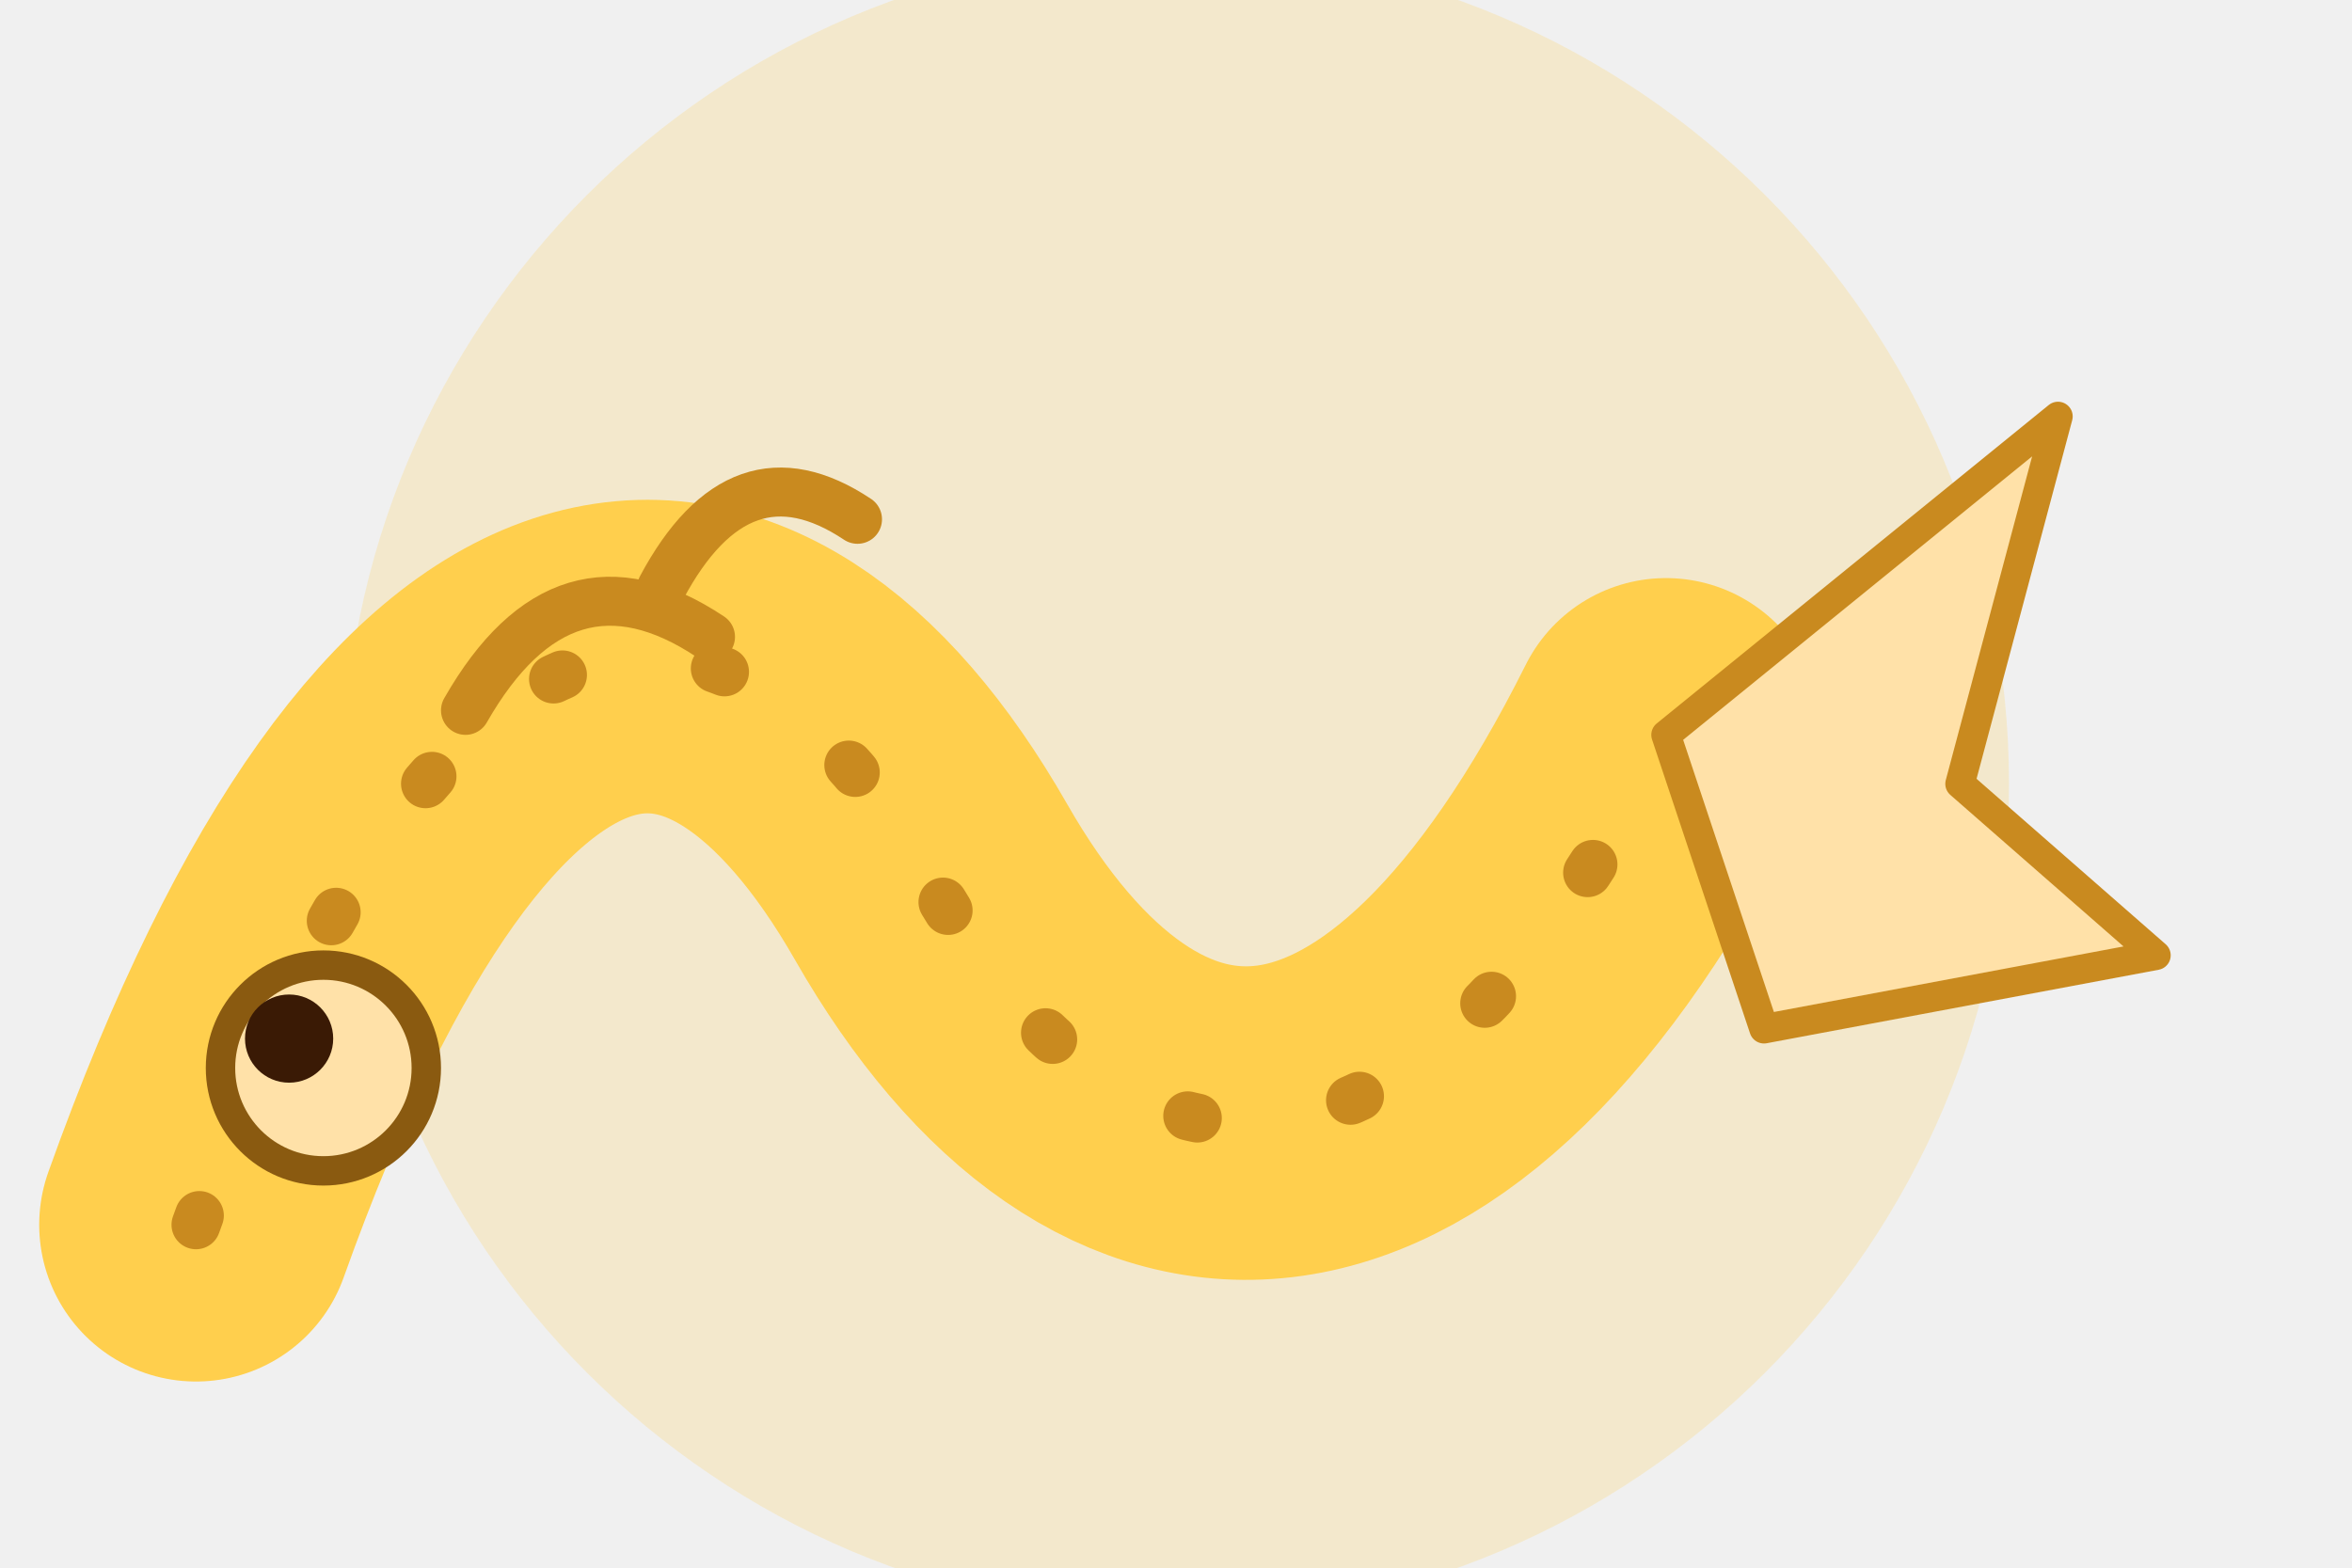
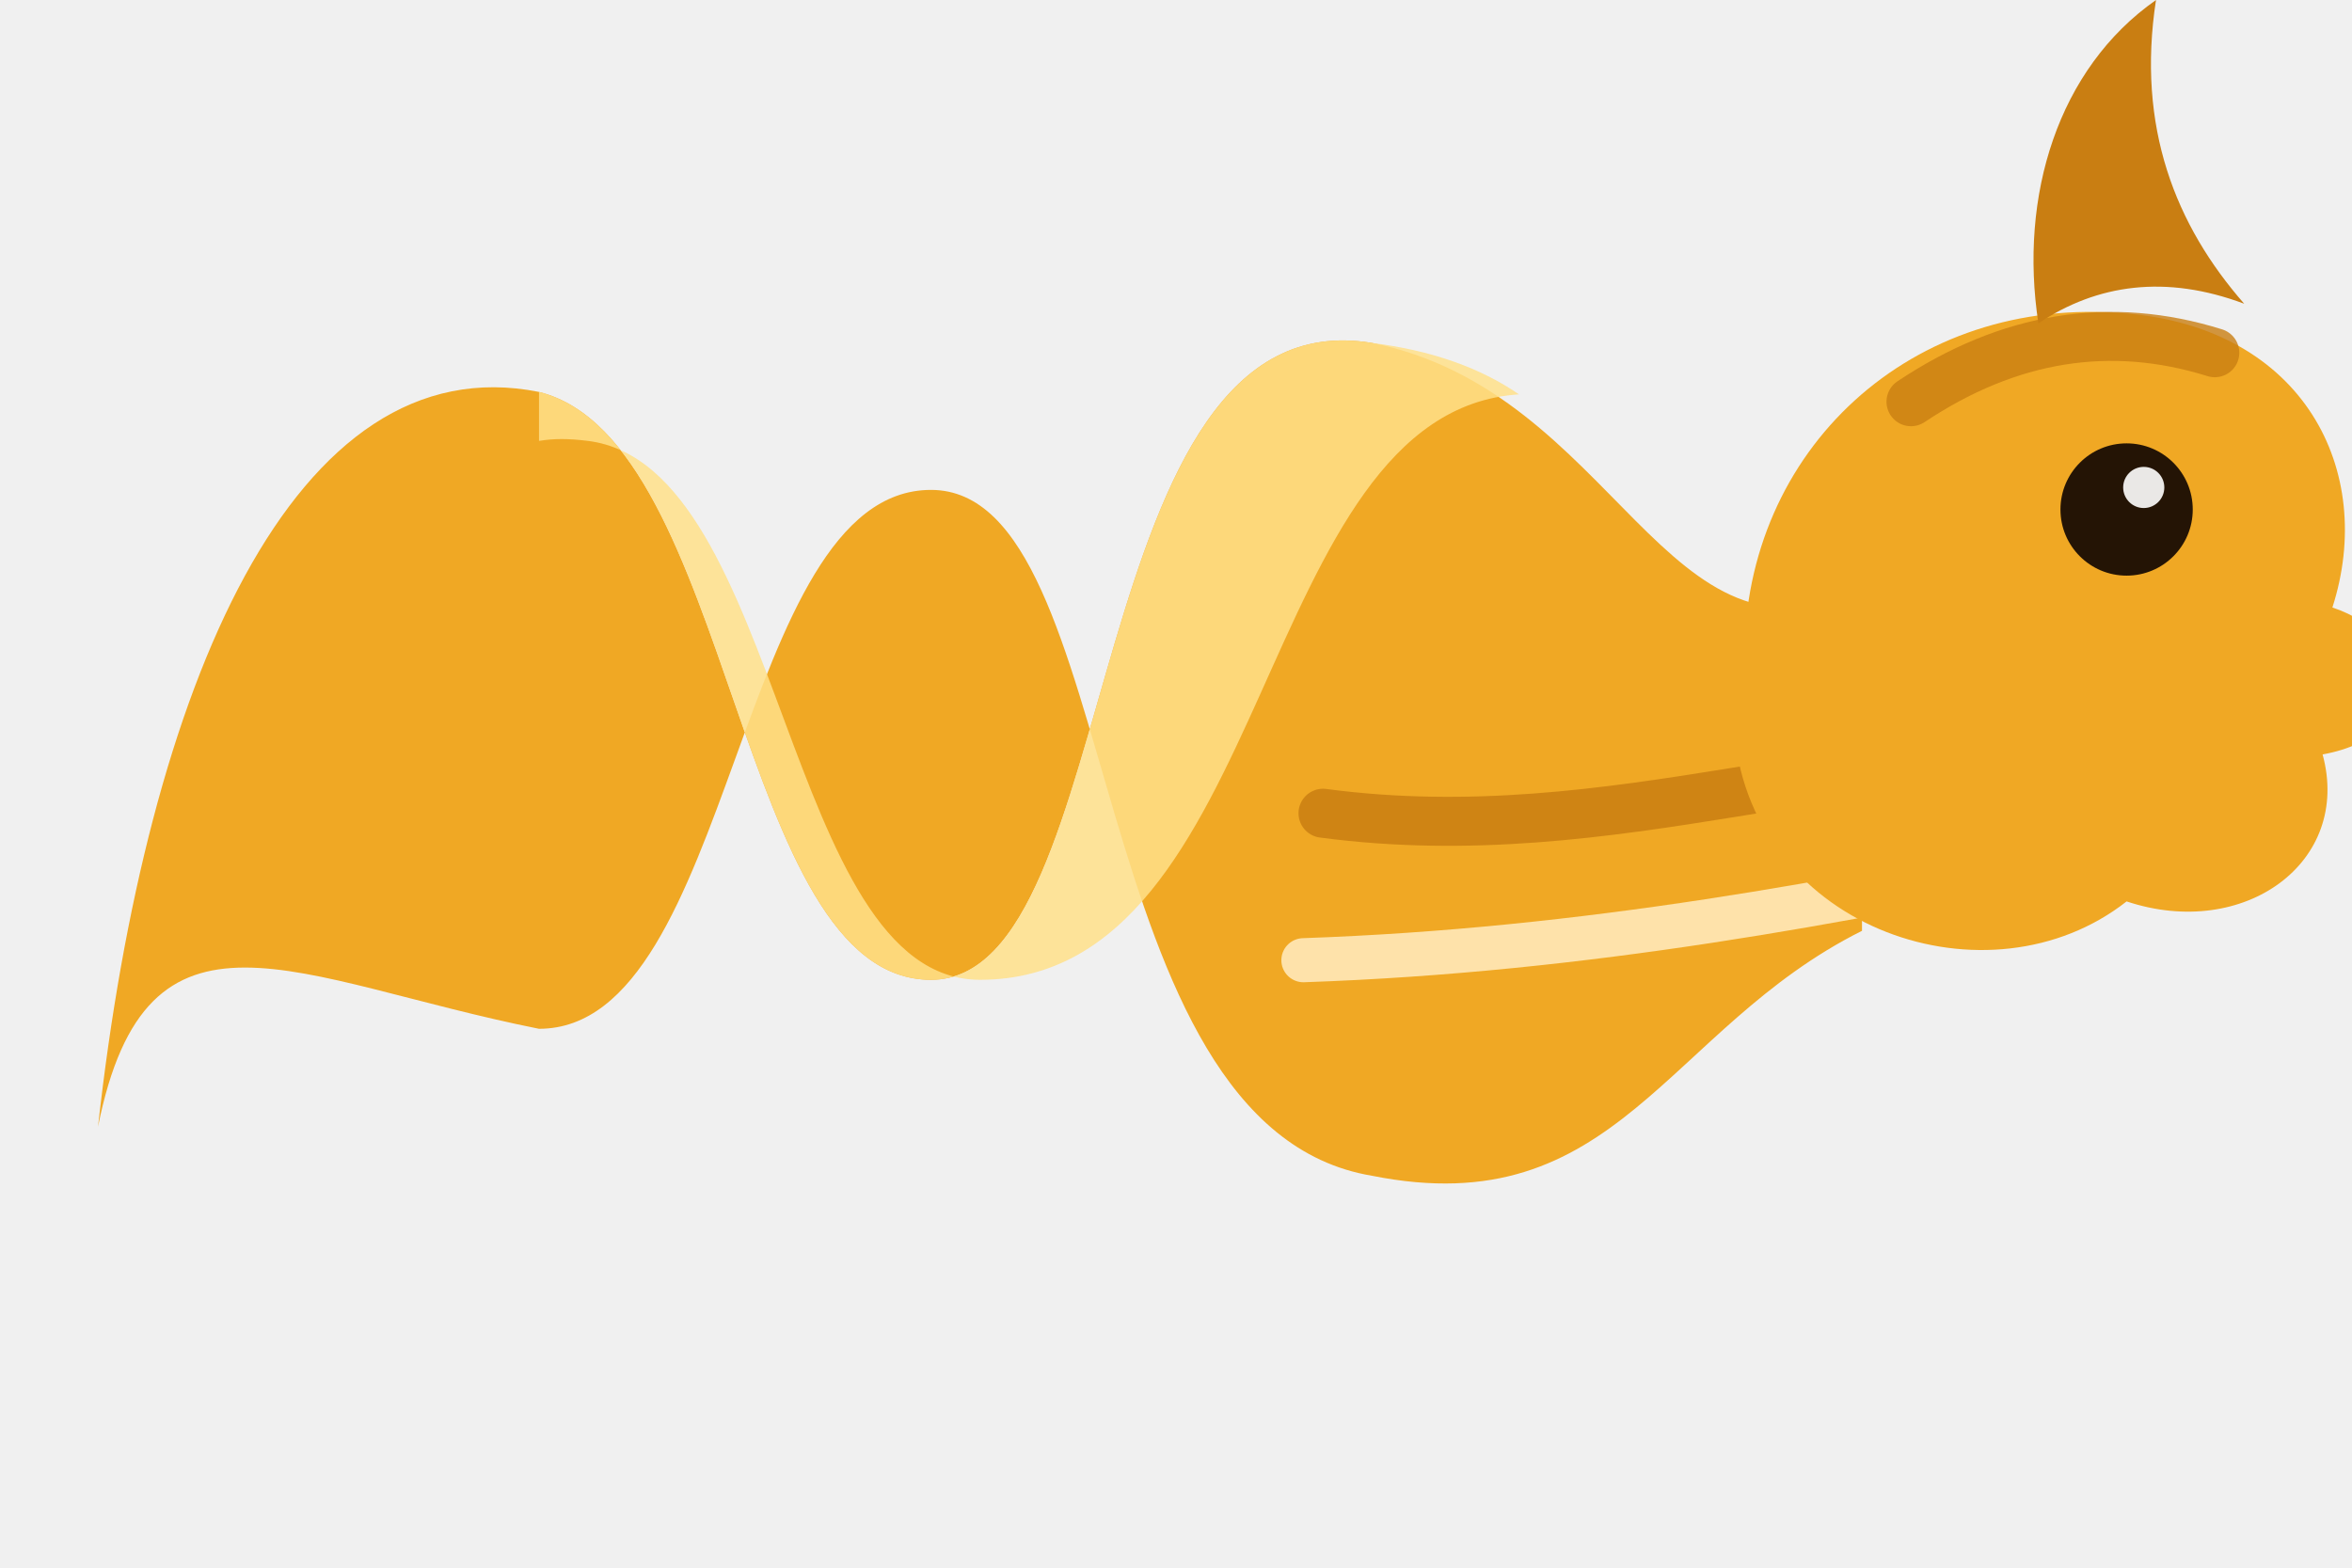
<svg xmlns="http://www.w3.org/2000/svg" viewBox="0 0 48 32">
-   <circle cx="24" cy="16" r="17" fill="#ffcf4d" fill-opacity="0.22" />
-   <path d="M4 25C9 11 15 11 19 18S29 25 34 15" stroke="#ffcf4d" stroke-width="6.4" fill="none" stroke-linecap="round" />
-   <path d="M4 25C9 11 15 11 19 18S29 25 34 15" stroke="#c98a1f" stroke-width="1" fill="none" stroke-linecap="round" stroke-dasharray="0.2 3.2" />
-   <path d="M9.5 14.5q2-3.5 5-1.5M13.5 12q1.6-3 4-1.4" stroke="#c98a1f" stroke-width="1" fill="none" stroke-linecap="round" />
-   <path d="M34 15l8-6.5-2 7.5 4 3.5-8 1.5z" fill="#ffe1a8" stroke="#c98a1f" stroke-width="0.6" stroke-linejoin="round" />
-   <circle cx="6.6" cy="21.8" r="2.1" fill="#ffe1a8" stroke="#8a5a10" stroke-width="0.6" />
-   <circle cx="5.9" cy="21.2" r="0.9" fill="#3a1a05" />
+   <path d="M2 23C3 14 6 7 11 8C15 9 15 20 19 20C23 20 22 6 28 7C33 8 34 14 38 12            L38 19C34 21 33 25 28 24C22 23 23 10 19 10C15 10 15 21 11 21C6 20 3 18 2 23Z" fill="#f0a824" />
+   <path d="M11 8C15 9 15 20 19 20C23 20 22 6 28 7C29.2 7.15 30.2 7.5 31 8.05            C25.6 8.4 26 20 20 20C16 20 16 9.5 12 9C11.6 8.95 11.3 8.95 11 9Z" fill="#ffe08a" opacity="0.85" />
+   <path d="M43 15.6C38 15 33 17.4 27 16.6" stroke="#c97e12" stroke-width="1" fill="none" stroke-linecap="round" opacity="0.85" />
+   <path d="M42.4 17.4C37.6 18.4 32.4 19.4 26.6 19.6" stroke="#ffe9b8" stroke-width="0.9" fill="none" stroke-linecap="round" opacity="0.9" />
+   <path d="M35.6 13.4C35.6 9.2 39 6 43.4 6.4C47 6.7 48.5 9.6 47.6 12.4            C49.4 13 49.6 15 47.4 15.4C48 17.6 45.8 19.2 43.4 18.4            C40.6 20.6 35.8 19 35.4 15Z" fill="#f0a824" />
+   <path d="M41.6 6.6C41.2 4 42 1.4 44 0C43.6 2.6 44.4 4.6 45.8 6.2            C44.2 5.6 42.8 5.8 41.6 6.6Z" fill="#c97e12" />
+   <path d="M39 8.2q3-2 6.2-1" stroke="#c97e12" stroke-width="1" fill="none" stroke-linecap="round" opacity="0.8" />
+   <circle cx="43.4" cy="10.4" r="1.35" fill="#241405" />
+   <circle cx="43.75" cy="9.95" r="0.42" fill="#fff" opacity="0.9" />
</svg>
